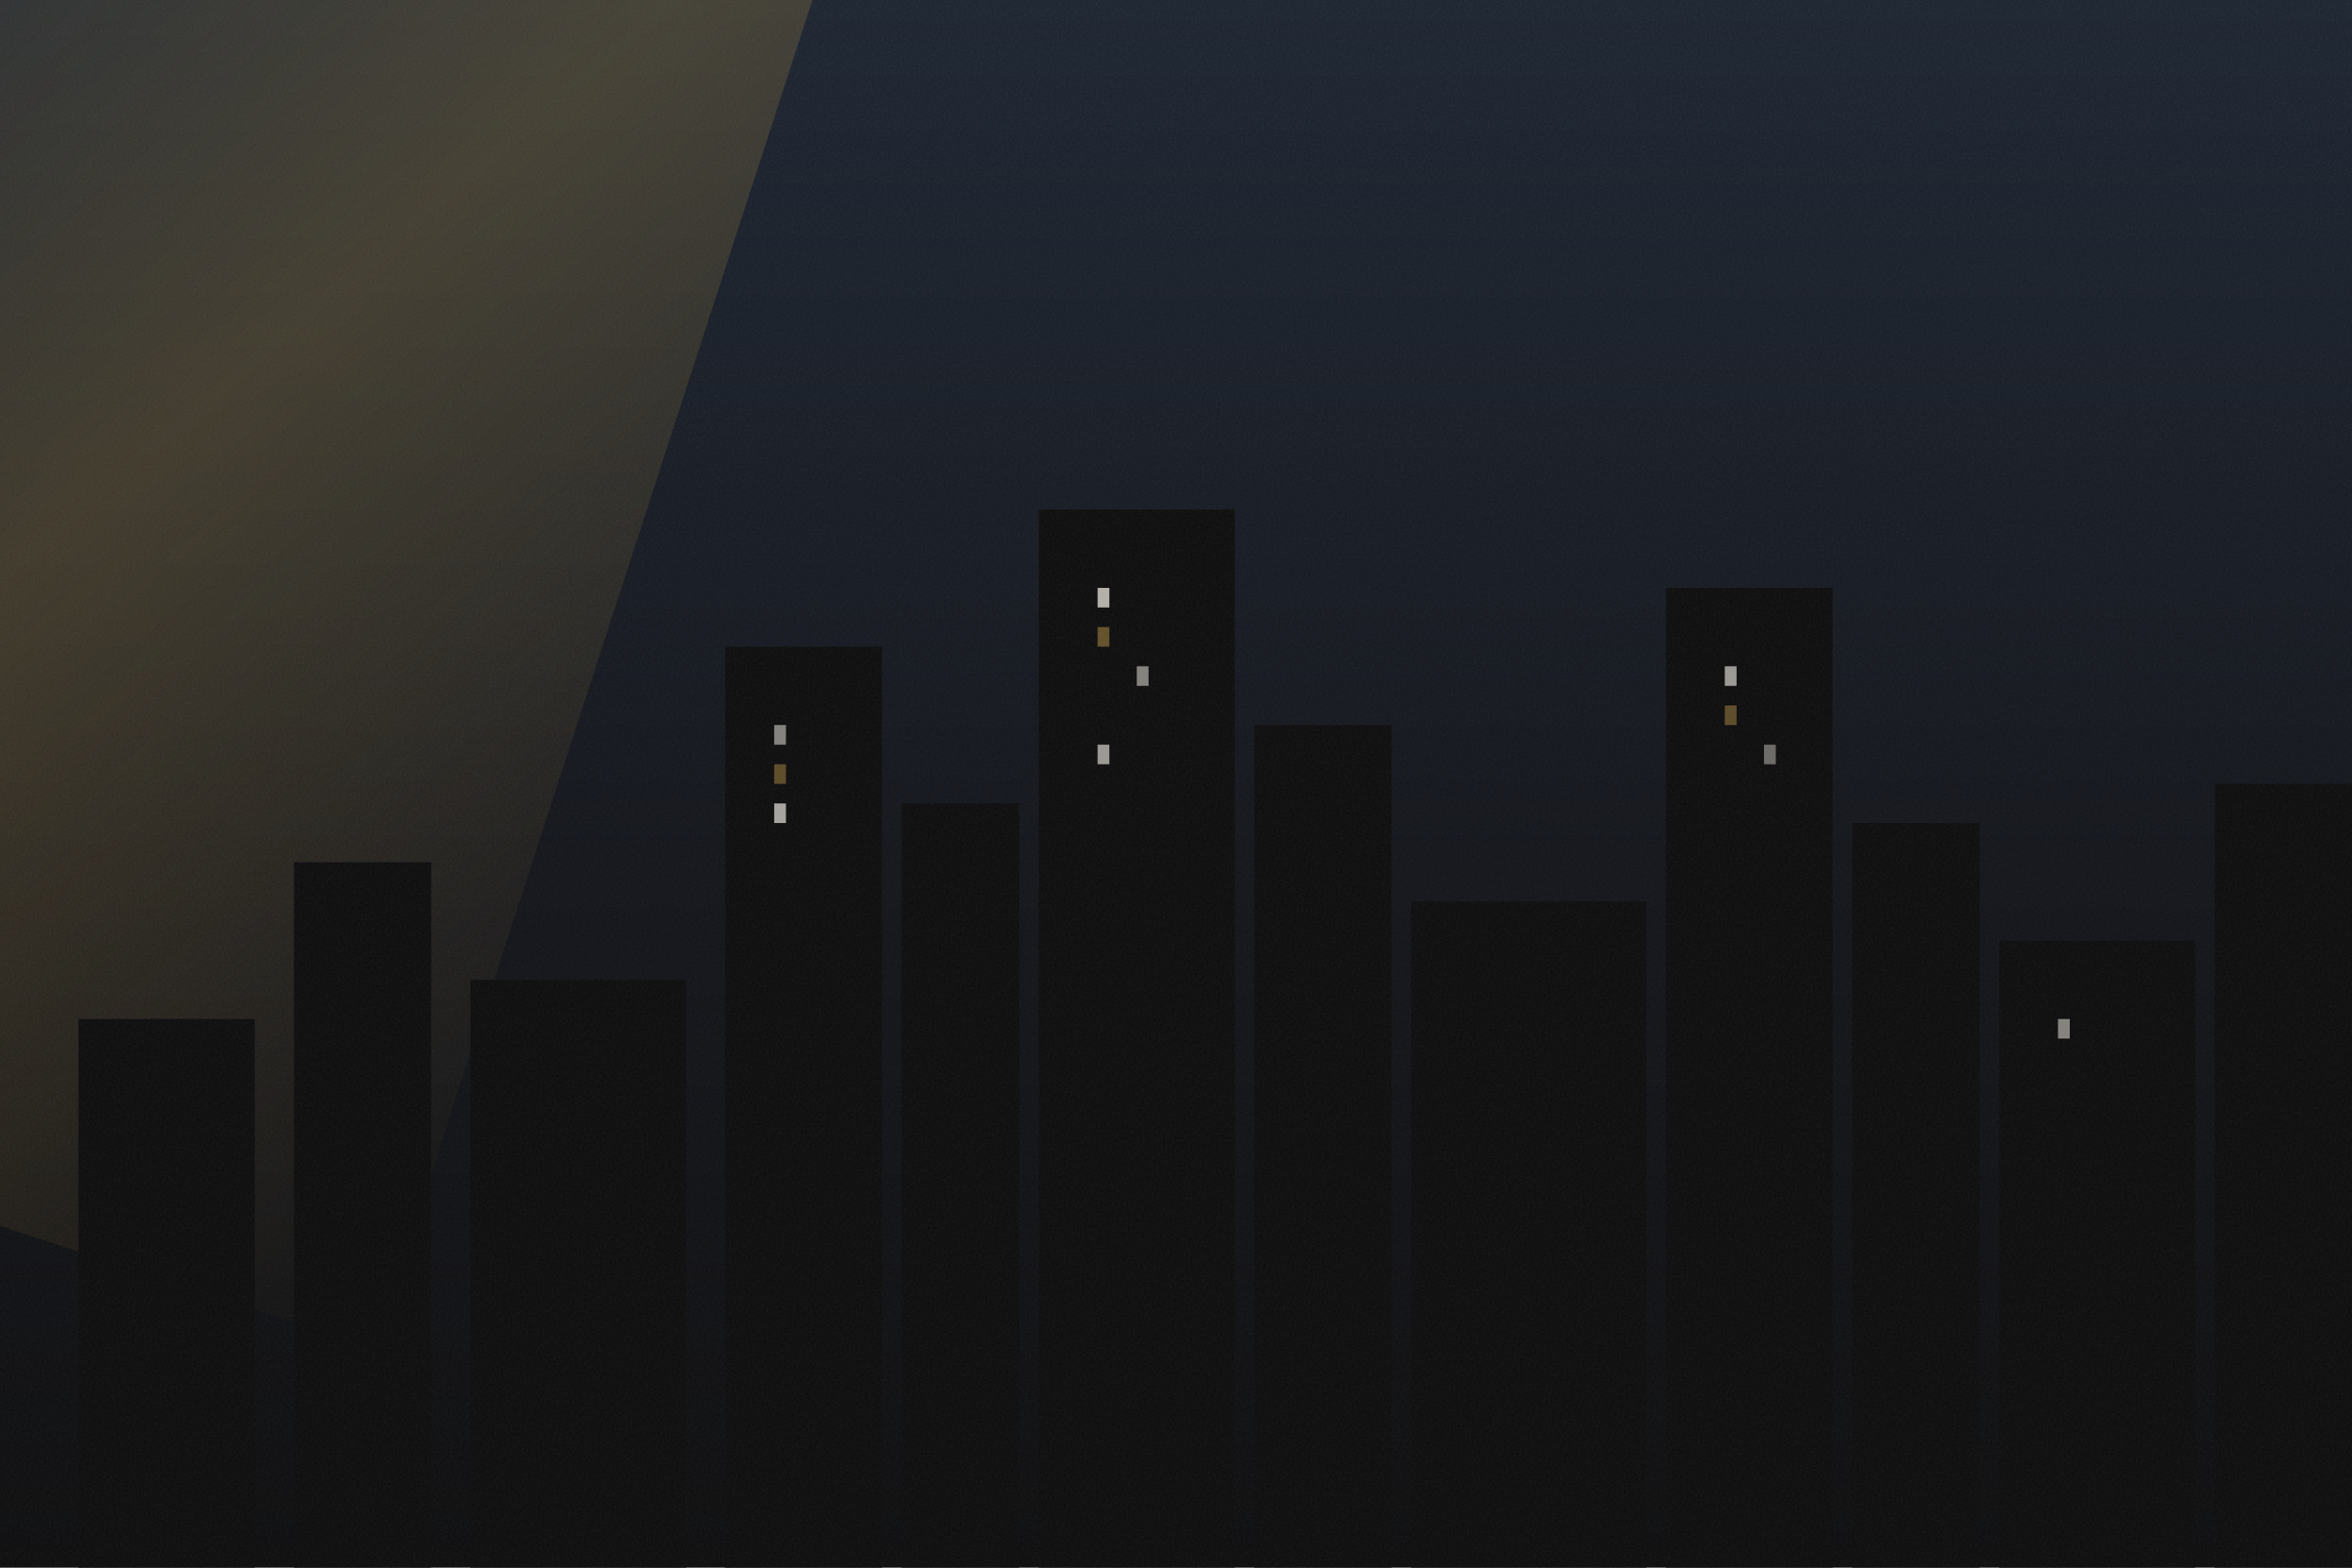
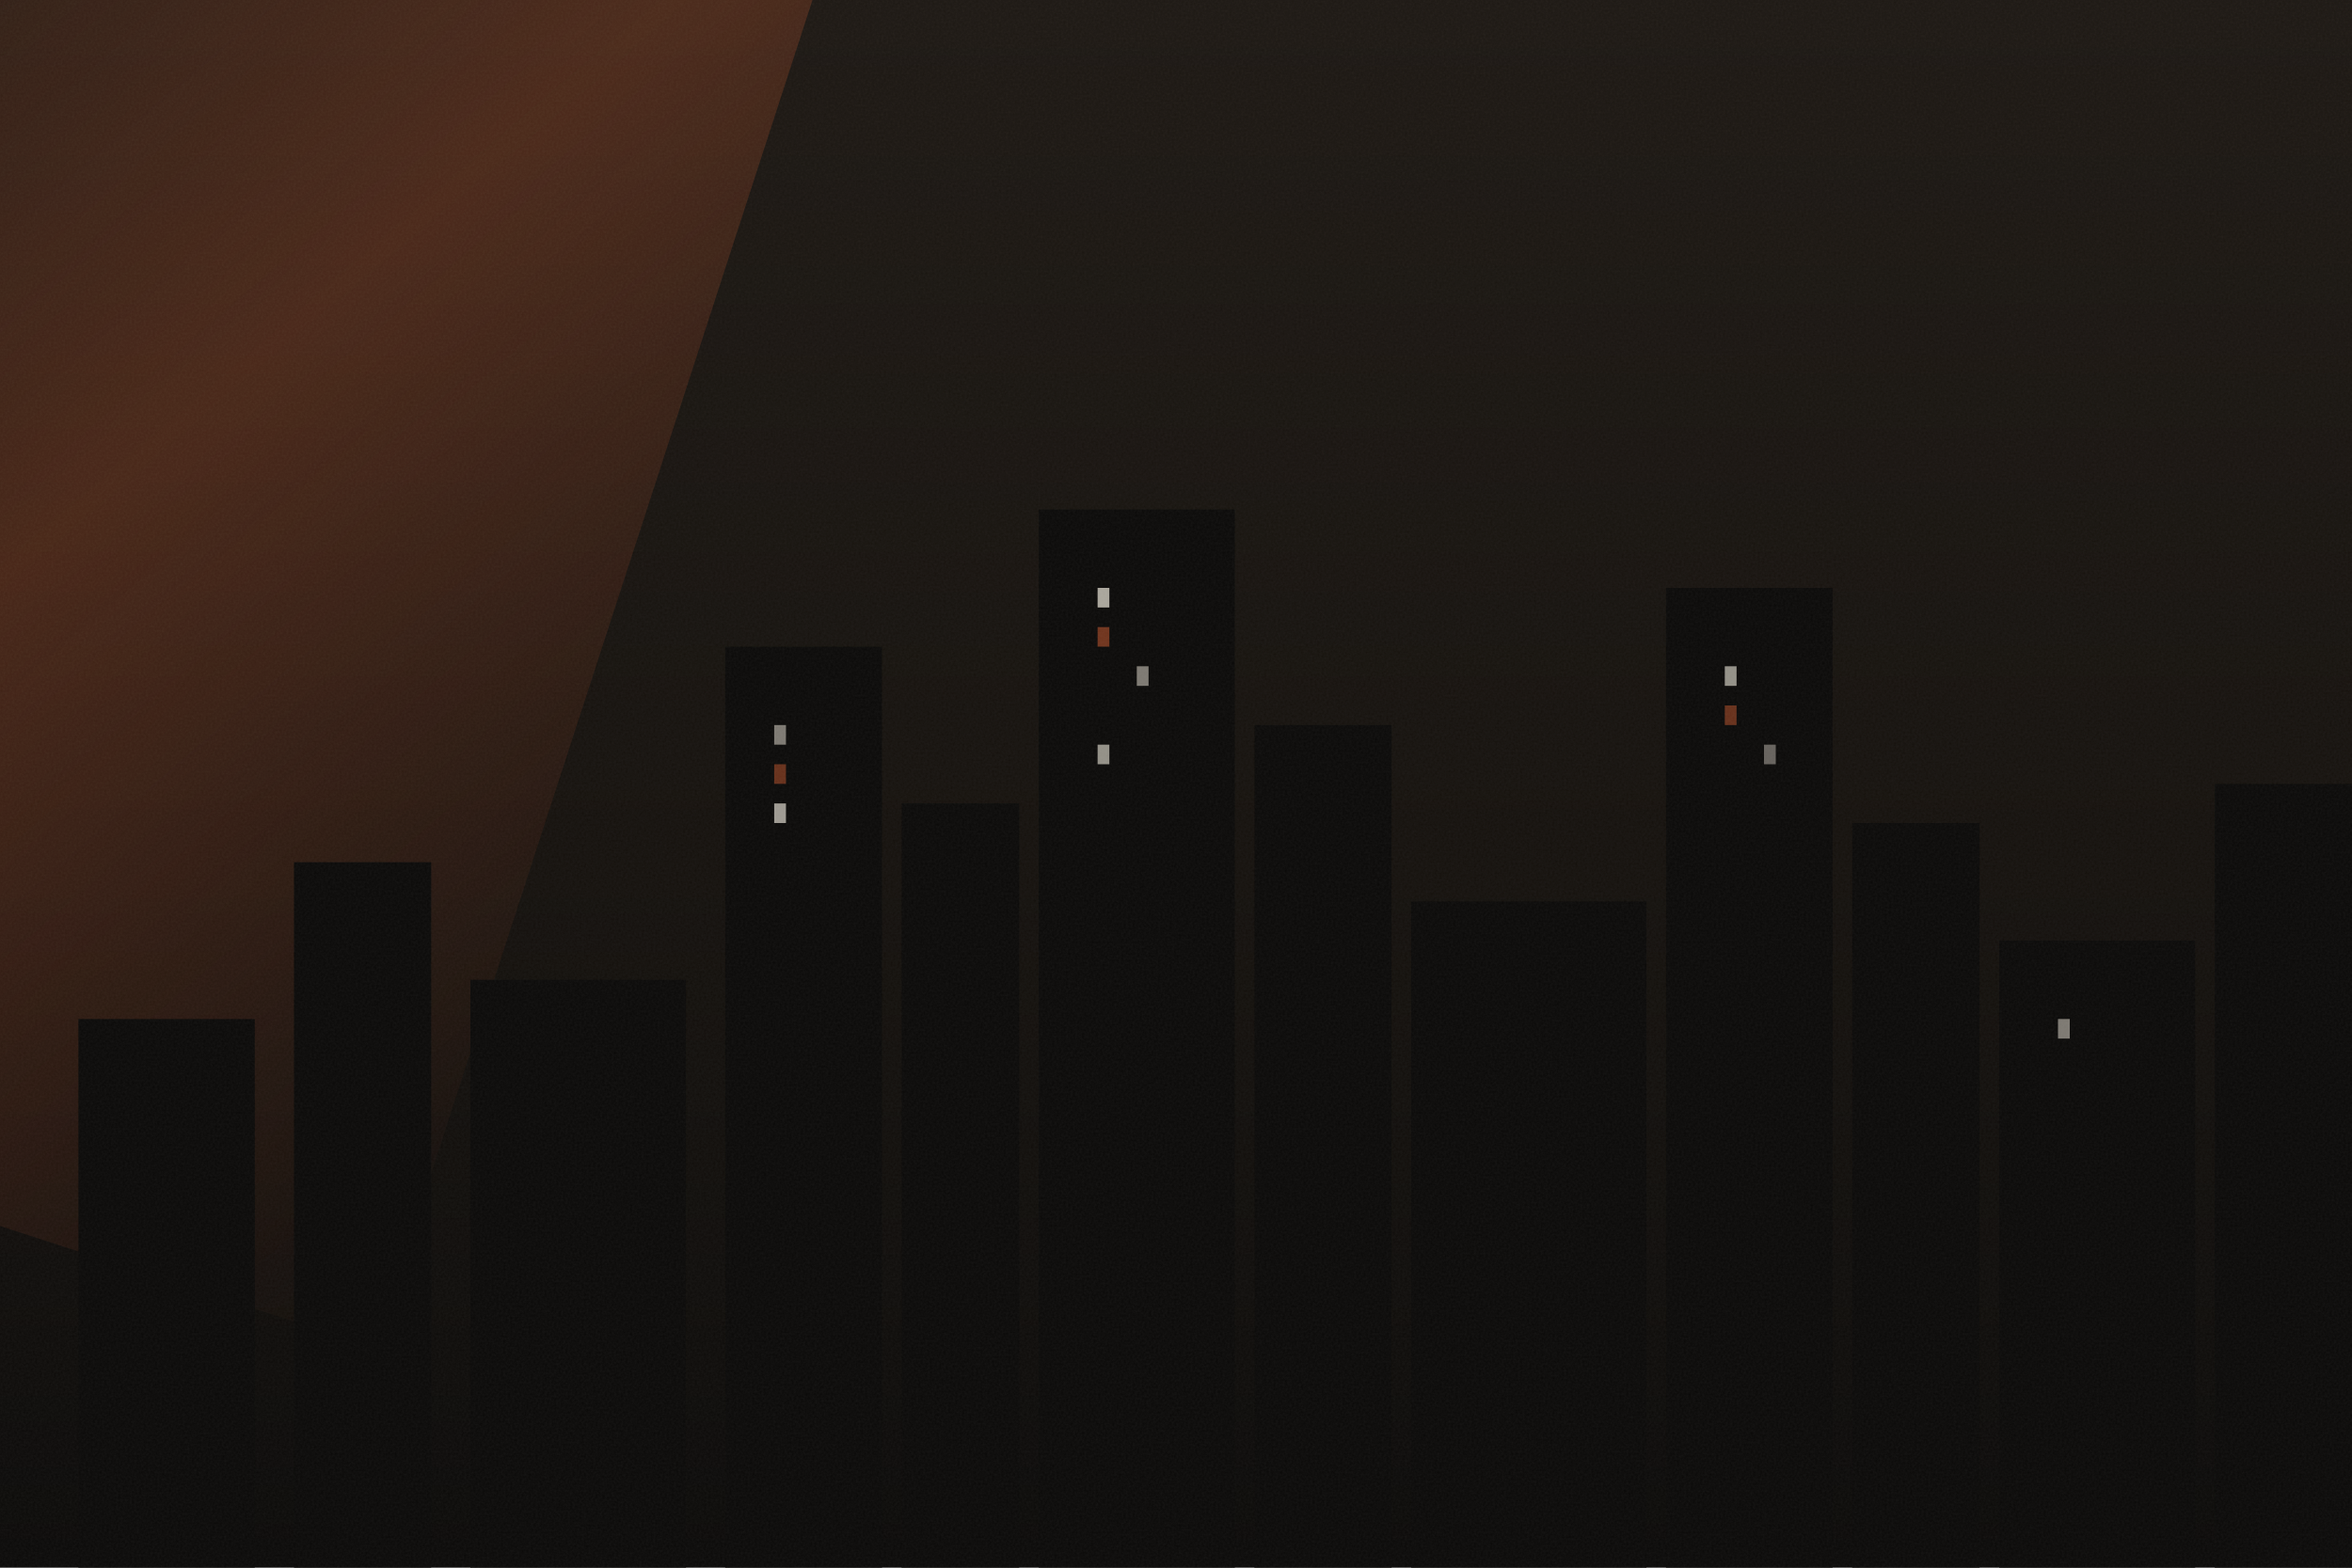
<svg xmlns="http://www.w3.org/2000/svg" viewBox="0 0 1200 800" role="img" aria-label="Placeholder cover: a dusk skyline of tall rectangular buildings in silhouette, with a warm diagonal beam of light crossing the sky.">
  <defs>
    <linearGradient id="dusk" x1="0" y1="0" x2="0" y2="1">
-       <stop offset="0%" stop-color="#1C2430" />
-       <stop offset="55%" stop-color="#12141A" />
-       <stop offset="100%" stop-color="#0C0C0D" />
+       <stop offset="0%" stop-color="#1c1712" />
+       <stop offset="55%" stop-color="#14100c" />
+       <stop offset="100%" stop-color="#0a0908" />
    </linearGradient>
    <linearGradient id="beam" x1="0" y1="0" x2="1" y2="1">
-       <stop offset="0%" stop-color="#A9873F" stop-opacity="0" />
-       <stop offset="50%" stop-color="#A9873F" stop-opacity="0.28" />
-       <stop offset="100%" stop-color="#A9873F" stop-opacity="0" />
+       <stop offset="0%" stop-color="#c1552c" stop-opacity="0" />
+       <stop offset="50%" stop-color="#c1552c" stop-opacity="0.28" />
+       <stop offset="100%" stop-color="#c1552c" stop-opacity="0" />
    </linearGradient>
    <filter id="grain3">
      <feTurbulence type="fractalNoise" baseFrequency="0.85" numOctaves="2" stitchTiles="stitch" result="noise" />
      <feColorMatrix in="noise" type="matrix" values="0 0 0 0 0.97  0 0 0 0 0.95  0 0 0 0 0.91  0 0 0 0.05 0" />
    </filter>
  </defs>
  <rect width="1200" height="800" fill="url(#dusk)" />
  <rect x="-200" y="0" width="500" height="800" fill="url(#beam)" transform="rotate(18 600 400)" />
-   <g fill="#0C0C0D">
+   <g fill="#0a0908">
    <rect x="40" y="520" width="90" height="280" />
    <rect x="150" y="440" width="70" height="360" />
    <rect x="240" y="500" width="110" height="300" />
    <rect x="370" y="330" width="80" height="470" />
    <rect x="460" y="410" width="60" height="390" />
    <rect x="530" y="260" width="100" height="540" />
    <rect x="640" y="370" width="70" height="430" />
    <rect x="720" y="460" width="120" height="340" />
    <rect x="850" y="300" width="85" height="500" />
    <rect x="945" y="420" width="65" height="380" />
    <rect x="1020" y="480" width="100" height="320" />
    <rect x="1130" y="400" width="70" height="400" />
  </g>
-   <g fill="#F7F3E9">
+   <g fill="#ede7da">
    <rect x="560" y="300" width="6" height="10" opacity="0.7" />
    <rect x="580" y="340" width="6" height="10" opacity="0.5" />
    <rect x="560" y="380" width="6" height="10" opacity="0.6" />
    <rect x="880" y="340" width="6" height="10" opacity="0.6" />
    <rect x="900" y="380" width="6" height="10" opacity="0.4" />
    <rect x="395" y="370" width="6" height="10" opacity="0.5" />
    <rect x="395" y="410" width="6" height="10" opacity="0.65" />
    <rect x="1050" y="520" width="6" height="10" opacity="0.5" />
  </g>
-   <g fill="#A9873F">
+   <g fill="#c1552c">
    <rect x="560" y="320" width="6" height="10" opacity="0.55" />
    <rect x="880" y="360" width="6" height="10" opacity="0.5" />
    <rect x="395" y="390" width="6" height="10" opacity="0.5" />
  </g>
  <rect width="1200" height="800" filter="url(#grain3)" />
</svg>
